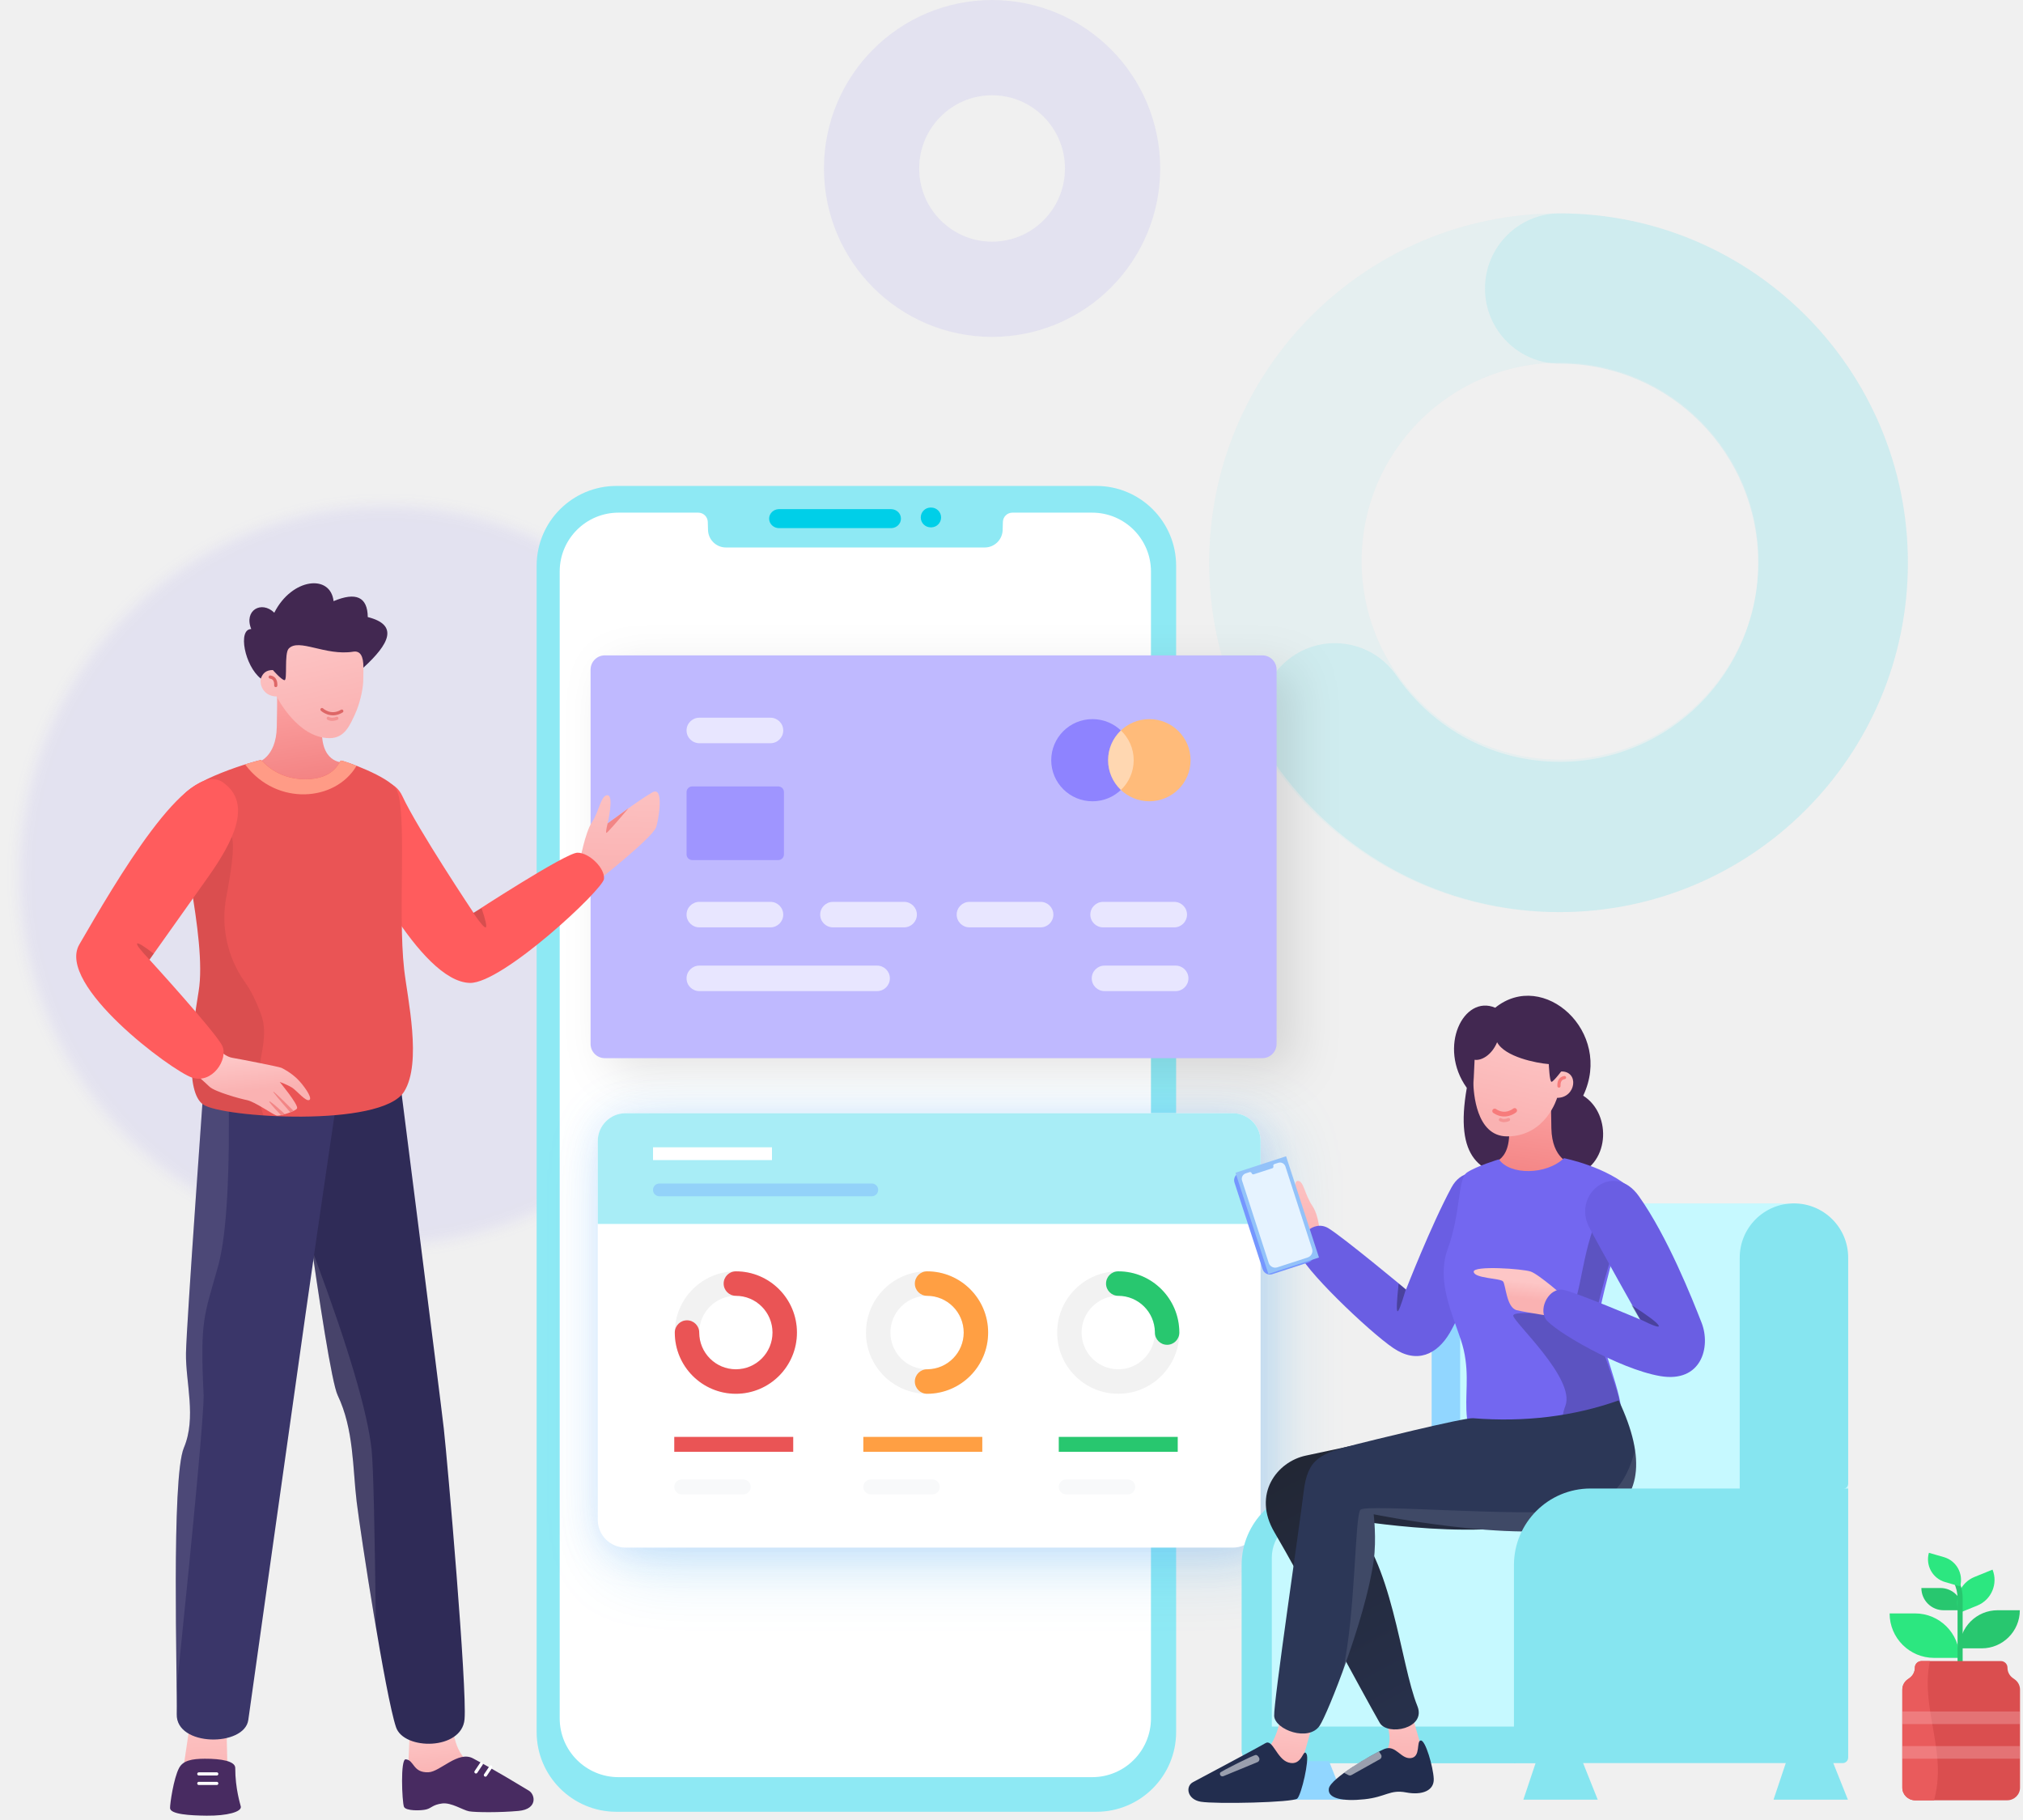
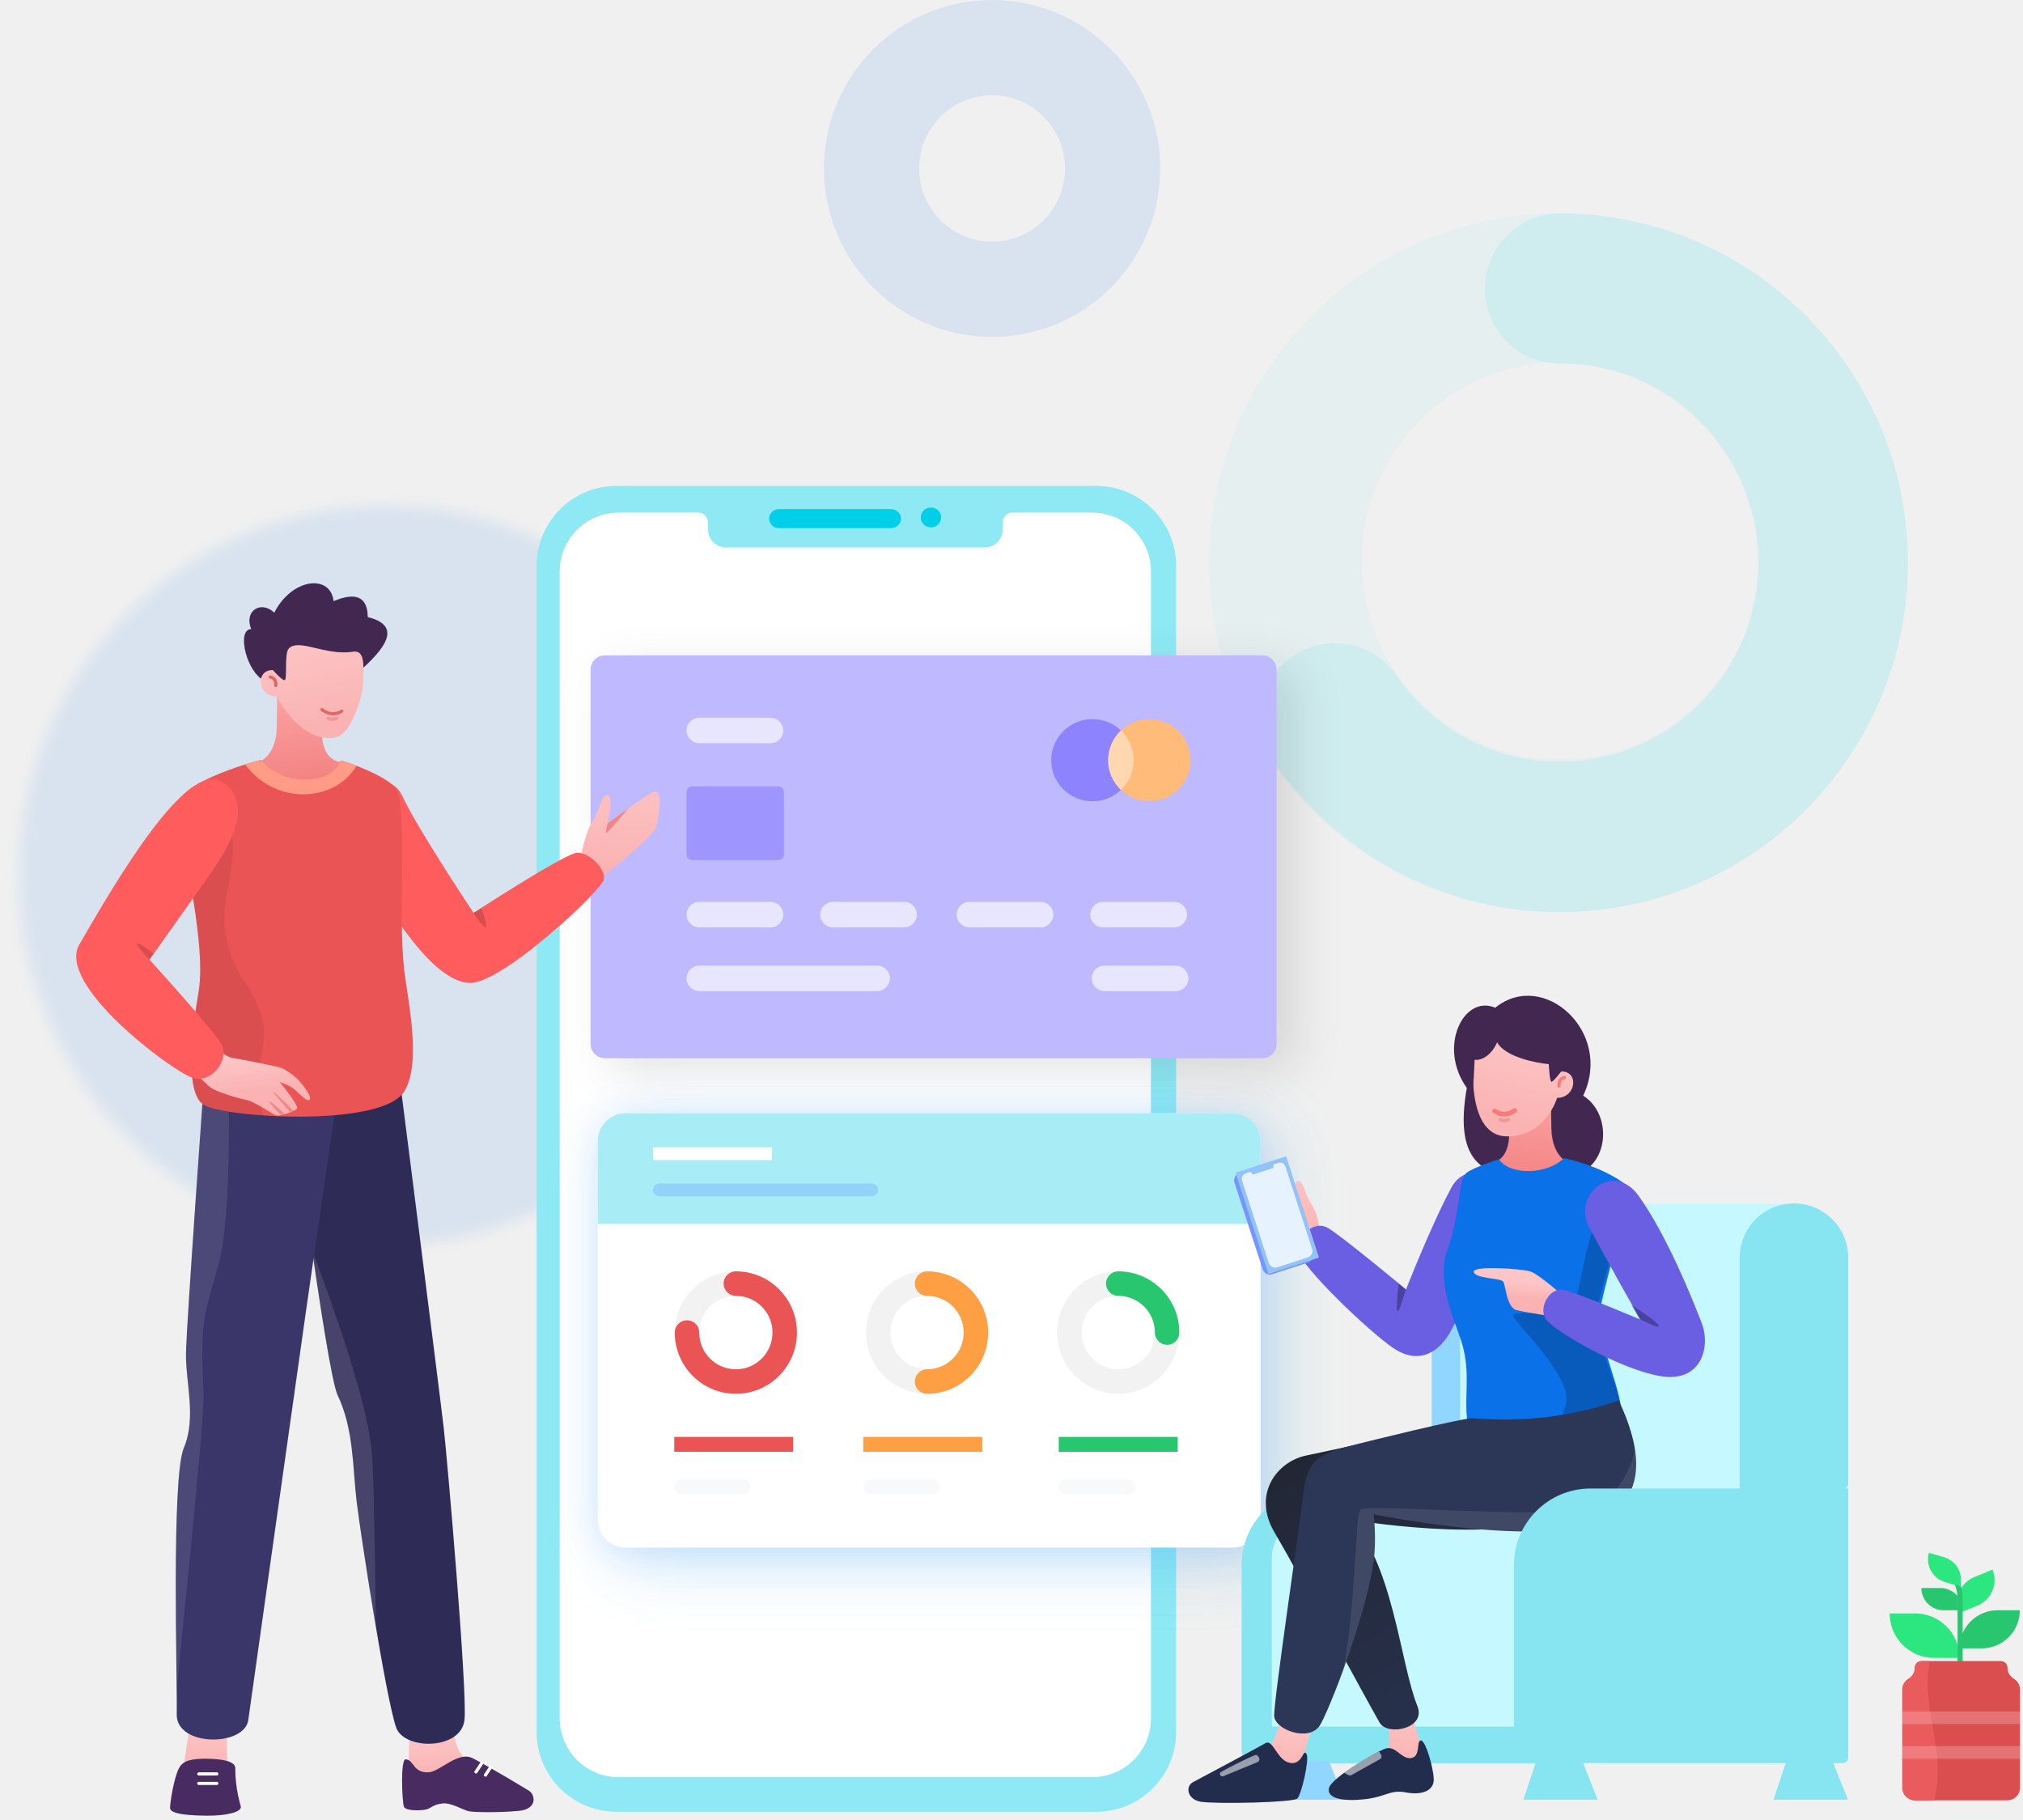
<svg xmlns="http://www.w3.org/2000/svg" xmlns:xlink="http://www.w3.org/1999/xlink" width="637px" height="573px" viewBox="0 0 637 573" version="1.1">
  <defs>
    <filter x="-2.6%" y="-2.6%" width="105.2%" height="105.2%" filterUnits="objectBoundingBox" id="filter-1">
      <feGaussianBlur stdDeviation="2" in="SourceGraphic" />
    </filter>
    <path d="M18.522,0 L43.63,0 C45.253,-7.42242666e-16 46.582,1.291 46.629,2.913 L46.703,5.483 C46.792,8.537 49.293,10.967 52.348,10.967 L133.831,10.967 C136.886,10.967 139.387,8.537 139.476,5.483 L139.55,2.913 C139.597,1.291 140.926,7.42242666e-16 142.549,0 L167.657,0 C177.886,-1.64974968e-14 186.179,8.293 186.179,18.522 L186.179,379.621 C186.179,389.85 177.886,398.143 167.657,398.143 L18.522,398.143 C8.293,398.143 4.01575893e-14,389.85 0,379.621 L0,18.522 C-1.25274242e-15,8.293 8.293,-1.67360005e-15 18.522,0 Z" id="path-2" />
    <path d="M8.757,0 L199.945,0 C204.781,-8.88398904e-16 208.702,3.921 208.702,8.757 L208.702,128.011 C208.702,132.847 204.781,136.768 199.945,136.768 L8.757,136.768 C3.921,136.768 4.14497961e-15,132.847 0,128.011 L0,8.757 C-5.92265936e-16,3.921 3.921,-2.66431478e-15 8.757,0 Z" id="path-4" />
    <filter x="-13.2%" y="-20.1%" width="131.1%" height="147.5%" filterUnits="objectBoundingBox" id="filter-6">
      <feOffset dx="5" dy="5" in="SourceAlpha" result="shadowOffsetOuter1" />
      <feGaussianBlur stdDeviation="10" in="shadowOffsetOuter1" result="shadowBlurOuter1" />
      <feColorMatrix values="0 0 0 0 0.076   0 0 0 0 0.583   0 0 0 0 0.879  0 0 0 0.229 0" type="matrix" in="shadowBlurOuter1" result="shadowMatrixOuter1" />
      <feOffset dx="0" dy="1" in="SourceAlpha" result="shadowOffsetOuter2" />
      <feGaussianBlur stdDeviation="5.5" in="shadowOffsetOuter2" result="shadowBlurOuter2" />
      <feColorMatrix values="0 0 0 0 0.504   0 0 0 0 0.7   0 0 0 0 1  0 0 0 0.234 0" type="matrix" in="shadowBlurOuter2" result="shadowMatrixOuter2" />
      <feMerge>
        <feMergeNode in="shadowMatrixOuter1" />
        <feMergeNode in="shadowMatrixOuter2" />
      </feMerge>
    </filter>
    <path d="M4.477,0 L211.527,0 C214,0 216.004,2.01 216.004,4.489 L216.004,122.332 C216.004,124.811 214,126.821 211.527,126.821 L4.477,126.821 C2.004,126.821 0,124.811 0,122.332 L0,4.489 C0,2.01 2.004,0 4.477,0 Z" id="path-7" />
    <filter x="-8.3%" y="-15.8%" width="122.2%" height="137.8%" filterUnits="objectBoundingBox" id="filter-8">
      <feOffset dx="6" dy="4" in="SourceAlpha" result="shadowOffsetOuter1" />
      <feGaussianBlur stdDeviation="7" in="shadowOffsetOuter1" result="shadowBlurOuter1" />
      <feColorMatrix values="0 0 0 0 0.019   0 0 0 0 0.019   0 0 0 0 0.019  0 0 0 0.11 0" type="matrix" in="shadowBlurOuter1" />
    </filter>
    <linearGradient x1="42.314%" y1="12.634%" x2="50%" y2="69.619%" id="linearGradient-9">
      <stop stop-color="#FDC6C6" offset="0%" />
      <stop stop-color="#FAB2B2" offset="100%" />
    </linearGradient>
    <linearGradient x1="46.204%" y1="-28.186%" x2="50%" y2="91.05%" id="linearGradient-10">
      <stop stop-color="#FDC6C6" offset="0%" />
      <stop stop-color="#FAB2B2" offset="100%" />
    </linearGradient>
    <linearGradient x1="44.814%" y1="-28.186%" x2="62.814%" y2="121.547%" id="linearGradient-11">
      <stop stop-color="#FFAFAF" offset="0%" />
      <stop stop-color="#F07777" offset="100%" />
    </linearGradient>
    <linearGradient x1="31.713%" y1="-6.917%" x2="55.144%" y2="91.235%" id="linearGradient-12">
      <stop stop-color="#FDC6C6" offset="0%" />
      <stop stop-color="#FAB2B2" offset="100%" />
    </linearGradient>
    <linearGradient x1="45.013%" y1="-28.186%" x2="50%" y2="91.05%" id="linearGradient-13">
      <stop stop-color="#FDC6C6" offset="0%" />
      <stop stop-color="#FAB2B2" offset="100%" />
    </linearGradient>
    <linearGradient x1="42.314%" y1="21.163%" x2="50%" y2="65.141%" id="linearGradient-14">
      <stop stop-color="#FDC6C6" offset="0%" />
      <stop stop-color="#FAB2B2" offset="100%" />
    </linearGradient>
    <linearGradient x1="45.136%" y1="-28.186%" x2="62.018%" y2="121.547%" id="linearGradient-15">
      <stop stop-color="#FFAFAF" offset="0%" />
      <stop stop-color="#F07777" offset="100%" />
    </linearGradient>
    <linearGradient x1="31.713%" y1="-6.206%" x2="55.144%" y2="90.72%" id="linearGradient-16">
      <stop stop-color="#FDC6C6" offset="0%" />
      <stop stop-color="#FAB2B2" offset="100%" />
    </linearGradient>
    <linearGradient x1="42.314%" y1="-3.86%" x2="50%" y2="78.278%" id="linearGradient-17">
      <stop stop-color="#FDC6C6" offset="0%" />
      <stop stop-color="#FAB2B2" offset="100%" />
    </linearGradient>
    <linearGradient x1="28.503%" y1="98.643%" x2="77.061%" y2="9.204%" id="linearGradient-18">
      <stop stop-color="#28324F" offset="0%" />
      <stop stop-color="#222735" offset="100%" />
    </linearGradient>
    <linearGradient x1="44.359%" y1="-28.186%" x2="50%" y2="91.05%" id="linearGradient-19">
      <stop stop-color="#FDC6C6" offset="0%" />
      <stop stop-color="#FAB2B2" offset="100%" />
    </linearGradient>
    <linearGradient x1="42.314%" y1="28.062%" x2="50%" y2="61.518%" id="linearGradient-20">
      <stop stop-color="#FDC6C6" offset="0%" />
      <stop stop-color="#FAB2B2" offset="100%" />
    </linearGradient>
    <linearGradient x1="42.314%" y1="8.536%" x2="50%" y2="71.77%" id="linearGradient-21">
      <stop stop-color="#FDC6C6" offset="0%" />
      <stop stop-color="#FAB2B2" offset="100%" />
    </linearGradient>
    <path d="M6.059,0 L31.005,0 C32.17,0 33.115,0.925 33.115,2.067 L33.115,2.126 C33.115,3.388 33.728,4.574 34.767,5.322 L35.413,5.788 C36.451,6.535 37.065,7.722 37.065,8.984 L37.065,39.872 C37.065,42.063 35.251,43.839 33.014,43.839 L4.051,43.839 C1.814,43.839 1.86636192e-13,42.063 1.86636192e-13,39.872 L1.86636192e-13,8.984 C1.86636192e-13,7.722 0.613,6.535 1.651,5.788 L2.298,5.322 C3.267,4.624 3.866,3.544 3.941,2.377 L3.95,2.067 C3.95,0.925 4.894,0 6.059,0 Z" id="path-22" />
  </defs>
  <g id="📝-Pages-New" stroke="none" stroke-width="1" fill="none" fill-rule="evenodd">
    <g id="Reset-Password" transform="translate(-139, -246)">
      <g id="Illustration" transform="translate(145, 261)">
        <g id="Shape">
-           <ellipse id="Oval" fill="#7367F0" opacity="0.1" filter="url(#filter-1)" cx="115.531" cy="260.607" rx="115.531" ry="116.393" />
+           <ellipse id="Oval" fill="#0a71e9" opacity="0.1" filter="url(#filter-1)" cx="115.531" cy="260.607" rx="115.531" ry="116.393" />
          <path d="M484.75,52.185 C423.999,52.185 374.75,101.434 374.75,162.185 C374.75,222.937 423.999,272.185 484.75,272.185 C545.501,272.185 594.75,222.937 594.75,162.185 C594.75,101.434 545.501,52.185 484.75,52.185 Z M485.25,99.185 C519.768,99.185 547.75,127.167 547.75,161.685 C547.75,196.203 519.768,224.185 485.25,224.185 C450.732,224.185 422.75,196.203 422.75,161.685 C422.75,127.167 450.732,99.185 485.25,99.185 Z" id="Oval" fill="#00CFE8" fill-rule="nonzero" opacity="0.05" />
-           <ellipse id="Oval" stroke="#7367F0" stroke-width="30" opacity="0.1" cx="306.383" cy="38.041" rx="37.944" ry="38.041" />
+           <ellipse id="Oval" stroke="#0a71e9" stroke-width="30" opacity="0.1" cx="306.383" cy="38.041" rx="37.944" ry="38.041" />
          <path d="M485.165,52.185 C545.687,52.185 594.75,101.434 594.75,162.185 C594.75,222.937 545.687,272.185 485.165,272.185 C448.704,272.185 415.237,254.153 394.923,224.605 C387.53,213.852 390.221,199.12 400.933,191.699 C411.538,184.353 426.029,186.927 433.491,197.412 L433.715,197.733 C445.321,214.614 464.362,224.873 485.165,224.873 C519.656,224.873 547.617,196.807 547.617,162.185 C547.617,127.91 520.213,100.059 486.198,99.505 L485.165,99.497 C472.15,99.497 461.598,88.906 461.598,75.841 C461.598,62.776 472.15,52.185 485.165,52.185 Z" id="Path" fill="#00CFE8" fill-rule="nonzero" opacity="0.1" />
        </g>
        <g id="Mobile-Banking-App" transform="translate(18, 138)">
          <g id="Phone3" transform="translate(144.9749, 0)">
            <path d="M25.137,0 L176.227,0 C190.109,-1.13278991e-14 201.364,11.254 201.364,25.137 L201.364,392.323 C201.364,406.206 190.109,417.46 176.227,417.46 L25.137,417.46 C11.254,417.46 -2.31133716e-14,406.206 -2.83662357e-14,392.323 L-2.83662357e-14,25.137 C-2.65136725e-14,11.254 11.254,6.10293932e-15 25.137,0 Z" id="Rectangle" fill="#8EE9F4" />
            <g id="Group-48" transform="translate(7.262298, 8.412419)">
              <mask id="mask-3" fill="white">
                <use xlink:href="#path-2" />
              </mask>
              <use id="Rectangle" fill="#FFFFFF" xlink:href="#path-2" />
              <ellipse id="Oval" fill-opacity="0.549" fill="#E97EFF" mask="url(#mask-3)" cx="70.585" cy="242.325" rx="15.969" ry="15.951" />
              <path d="M27.913,68.354 L159.667,68.354 C162.558,68.354 164.901,70.698 164.901,73.588 C164.901,76.479 162.558,78.822 159.667,78.822 L27.913,78.822 C25.023,78.822 22.679,76.479 22.679,73.588 C22.679,70.698 25.023,68.354 27.913,68.354 Z" id="Rectangle" fill-opacity="0.549" fill="#E97EFF" mask="url(#mask-3)" />
            </g>
            <path d="M111.597,7.308 C113.319,7.308 114.715,8.647 114.715,10.299 C114.715,11.914 113.38,13.231 111.711,13.288 L111.597,13.29 L76.329,13.29 C74.607,13.29 73.211,11.951 73.211,10.299 C73.211,8.684 74.546,7.368 76.215,7.31 L76.329,7.308 L111.597,7.308 Z" id="Path" fill="#00CFE8" fill-rule="nonzero" />
            <path d="M124.236,6.81 C125.958,6.81 127.355,8.205 127.355,9.925 C127.355,11.608 126.02,12.979 124.35,13.039 L124.236,13.041 L124.072,13.041 C122.35,13.041 120.953,11.646 120.953,9.925 C120.953,8.243 122.288,6.872 123.958,6.812 L124.072,6.81 L124.236,6.81 Z" id="Path" fill="#00CFE8" fill-rule="nonzero" />
          </g>
          <g id="BoardPieChart" transform="translate(164.2294, 197.5135)">
            <mask id="mask-5" fill="white">
              <use xlink:href="#path-4" />
            </mask>
            <g id="Rectangle">
              <use fill="black" fill-opacity="1" filter="url(#filter-6)" xlink:href="#path-4" />
              <use fill="#FFFFFF" fill-rule="evenodd" xlink:href="#path-4" />
            </g>
            <polygon id="Rectangle" fill="#A8EDF6" mask="url(#mask-5)" points="-4.682 -5.363 214.053 -5.363 214.053 34.862 -4.682 34.862" />
            <path d="M19.403,22.124 L86.286,22.124 C87.396,22.124 88.297,23.025 88.297,24.135 C88.297,25.246 87.396,26.147 86.286,26.147 L19.403,26.147 C18.292,26.147 17.392,25.246 17.392,24.135 C17.392,23.025 18.292,22.124 19.403,22.124 Z" id="Rectangle" fill="#6FA3FF" opacity="0.366" mask="url(#mask-5)" />
            <rect id="Rectangle" fill="#FFFFFF" mask="url(#mask-5)" x="17.392" y="10.727" width="37.459" height="4.023" />
            <rect id="Rectangle" fill="#EA5455" mask="url(#mask-5)" x="24.081" y="101.905" width="37.459" height="4.693" />
            <path d="M26.427,115.314 L45.815,115.314 C47.111,115.314 48.162,116.365 48.162,117.66 C48.162,118.956 47.111,120.007 45.815,120.007 L26.427,120.007 C25.132,120.007 24.081,118.956 24.081,117.66 C24.081,116.365 25.132,115.314 26.427,115.314 Z" id="Rectangle" fill="#F8F9FA" mask="url(#mask-5)" />
            <rect id="Rectangle" fill="#FF9F43" fill-rule="nonzero" mask="url(#mask-5)" x="83.615" y="101.905" width="37.459" height="4.693" />
            <path d="M85.961,115.314 L105.349,115.314 C106.645,115.314 107.695,116.365 107.695,117.66 C107.695,118.956 106.645,120.007 105.349,120.007 L85.961,120.007 C84.665,120.007 83.615,118.956 83.615,117.66 C83.615,116.365 84.665,115.314 85.961,115.314 Z" id="Rectangle" fill="#F8F9FA" mask="url(#mask-5)" />
            <rect id="Rectangle" fill="#28C76F" mask="url(#mask-5)" x="145.155" y="101.905" width="37.459" height="4.693" />
            <path d="M147.501,115.314 L166.889,115.314 C168.185,115.314 169.236,116.365 169.236,117.66 C169.236,118.956 168.185,120.007 166.889,120.007 L147.501,120.007 C146.205,120.007 145.155,118.956 145.155,117.66 C145.155,116.365 146.205,115.314 147.501,115.314 Z" id="Rectangle" fill="#F8F9FA" mask="url(#mask-5)" />
            <g id="Group-37" mask="url(#mask-5)">
              <g transform="translate(24.08098, 52.96396)" id="Group-5">
                <g transform="translate(0.167229, 0.167607)" />
              </g>
            </g>
            <g id="Group-3" mask="url(#mask-5)">
              <g transform="translate(144.6531, 49.77942)">
                <path d="M19.231,38.55 C29.853,38.55 38.463,29.92 38.463,19.275 C38.463,8.63 29.853,0 19.231,0 C8.61,0 0,8.63 0,19.275 C0,29.92 8.61,38.55 19.231,38.55 Z M19.231,30.84 C12.859,30.84 7.693,25.662 7.693,19.275 C7.693,12.888 12.859,7.71 19.231,7.71 C25.604,7.71 30.77,12.888 30.77,19.275 C30.77,25.662 25.604,30.84 19.231,30.84 Z" id="Oval" fill="#F2F2F2" />
                <path d="M38.463,19.275 C38.463,8.63 29.853,0 19.231,0 C17.107,0 15.385,1.726 15.385,3.855 C15.385,5.984 17.107,7.71 19.231,7.71 C25.532,7.71 30.653,12.771 30.768,19.058 L30.77,19.275 C30.77,21.404 32.492,23.13 34.616,23.13 C36.741,23.13 38.463,21.404 38.463,19.275 Z" id="Path" fill="#28C76F" />
              </g>
            </g>
            <g id="Group-4" mask="url(#mask-5)">
              <g transform="translate(84.45066, 49.77942)">
                <path d="M19.231,38.55 C29.853,38.55 38.463,29.92 38.463,19.275 C38.463,8.63 29.853,0 19.231,0 C8.61,0 0,8.63 0,19.275 C0,29.92 8.61,38.55 19.231,38.55 Z M19.231,30.84 C12.859,30.84 7.693,25.662 7.693,19.275 C7.693,12.888 12.859,7.71 19.231,7.71 C25.604,7.71 30.77,12.888 30.77,19.275 C30.77,25.662 25.604,30.84 19.231,30.84 Z" id="Oval" fill="#F2F2F2" fill-rule="evenodd" />
                <path d="M19.231,38.55 C29.853,38.55 38.463,29.92 38.463,19.275 C38.463,8.63 29.853,0 19.231,0 C17.107,0 15.385,1.726 15.385,3.855 C15.385,5.984 17.107,7.71 19.231,7.71 C25.604,7.71 30.77,12.888 30.77,19.275 C30.77,25.589 25.721,30.722 19.448,30.838 L19.231,30.84 C17.107,30.84 15.385,32.566 15.385,34.695 C15.385,36.824 17.107,38.55 19.231,38.55 Z" id="Path" fill="#FF9F43" fill-rule="nonzero" />
              </g>
            </g>
            <g id="Group-6" mask="url(#mask-5)">
              <g transform="translate(24.24821, 49.77942)">
                <path d="M19.231,38.55 C29.853,38.55 38.463,29.92 38.463,19.275 C38.463,8.63 29.853,0 19.231,0 C8.61,0 0,8.63 0,19.275 C0,29.92 8.61,38.55 19.231,38.55 Z M19.231,30.84 C12.859,30.84 7.693,25.662 7.693,19.275 C7.693,12.888 12.859,7.71 19.231,7.71 C25.604,7.71 30.77,12.888 30.77,19.275 C30.77,25.662 25.604,30.84 19.231,30.84 Z" id="Oval" fill="#F2F2F2" />
                <path d="M0,19.275 C0,29.92 8.61,38.55 19.231,38.55 C29.853,38.55 38.463,29.92 38.463,19.275 C38.463,8.63 29.853,0 19.231,0 C17.107,0 15.385,1.726 15.385,3.855 C15.385,5.984 17.107,7.71 19.231,7.71 C25.604,7.71 30.77,12.888 30.77,19.275 C30.77,25.662 25.604,30.84 19.231,30.84 C12.859,30.84 7.693,25.662 7.693,19.275 C7.693,17.146 5.971,15.42 3.846,15.42 C1.722,15.42 0,17.146 0,19.275 Z" id="Path" fill="#EA5455" />
              </g>
            </g>
          </g>
          <g id="VisaCard2" transform="translate(161.9642, 53.35135)">
            <g id="Rectangle">
              <use fill="black" fill-opacity="1" filter="url(#filter-8)" xlink:href="#path-7" />
              <use fill="#BFB9FF" fill-rule="evenodd" xlink:href="#path-7" />
            </g>
            <g id="Group-46" transform="translate(30.2182, 18.95627)">
              <g id="Group-45" transform="translate(0, 1.115074)">
                <g id="Group-43" transform="translate(114.8291, 0)">
                  <ellipse id="Oval" fill="#8E83FF" cx="12.983" cy="12.935" rx="12.983" ry="12.935" />
                  <ellipse id="Oval-Copy-10" fill="#FFBB7A" cx="30.89" cy="12.935" rx="12.983" ry="12.935" />
                  <path d="M21.819,3.681 L21.938,3.57 C24.419,5.926 25.965,9.25 25.965,12.935 C25.965,16.619 24.419,19.944 21.938,22.3 C19.454,19.945 17.907,16.62 17.907,12.935 C17.907,9.308 19.405,6.03 21.819,3.681 L21.938,3.57 L21.819,3.681 Z" id="Path" fill-opacity="0.416" fill="#FFFFFF" />
                </g>
                <path d="M1.791,21.186 L28.875,21.186 C29.864,21.186 30.666,21.985 30.666,22.971 L30.666,42.596 C30.666,43.581 29.864,44.38 28.875,44.38 L1.791,44.38 C0.802,44.38 4.97021279e-14,43.581 4.97021279e-14,42.596 L4.97021279e-14,22.971 C4.97021279e-14,21.985 0.802,21.186 1.791,21.186 Z" id="Rectangle" fill="#9F95FF" />
              </g>
              <g id="Group-44" transform="translate(0, 0.669045)" fill="#FFFFFF" fill-opacity="0.647">
                <path d="M4.029,57.984 L26.413,57.984 C28.638,57.984 30.442,59.781 30.442,61.998 C30.442,64.215 28.638,66.012 26.413,66.012 L4.029,66.012 C1.804,66.012 -1.03380426e-13,64.215 -1.03380426e-13,61.998 C-1.03380426e-13,59.781 1.804,57.984 4.029,57.984 Z" id="Rectangle" />
                <path d="M4.029,78.055 L59.989,78.055 C62.214,78.055 64.018,79.852 64.018,82.069 C64.018,84.286 62.214,86.084 59.989,86.084 L4.029,86.084 C1.804,86.084 -9.94042559e-14,84.286 -9.94042559e-14,82.069 C-9.94042559e-14,79.852 1.804,78.055 4.029,78.055 Z" id="Rectangle" />
                <path d="M131.617,78.055 L154.001,78.055 C156.226,78.055 158.03,79.852 158.03,82.069 C158.03,84.286 156.226,86.084 154.001,86.084 L131.617,86.084 C129.392,86.084 127.588,84.286 127.588,82.069 C127.588,79.852 129.392,78.055 131.617,78.055 Z" id="Rectangle" />
                <path d="M4.029,0 L26.413,0 C28.638,0 30.442,1.797 30.442,4.014 C30.442,6.231 28.638,8.029 26.413,8.029 L4.029,8.029 C1.804,8.029 0,6.231 0,4.014 C0,1.797 1.804,0 4.029,0 Z" id="Rectangle" />
                <path d="M46.111,57.984 L68.495,57.984 C70.72,57.984 72.524,59.781 72.524,61.998 C72.524,64.215 70.72,66.012 68.495,66.012 L46.111,66.012 C43.886,66.012 42.082,64.215 42.082,61.998 C42.082,59.781 43.886,57.984 46.111,57.984 Z" id="Rectangle-Copy-38" />
                <path d="M89.088,57.984 L111.472,57.984 C113.697,57.984 115.501,59.781 115.501,61.998 C115.501,64.215 113.697,66.012 111.472,66.012 L89.088,66.012 C86.863,66.012 85.059,64.215 85.059,61.998 C85.059,59.781 86.863,57.984 89.088,57.984 Z" id="Rectangle-Copy-39" />
                <path d="M131.169,57.984 L153.553,57.984 C155.778,57.984 157.582,59.781 157.582,61.998 C157.582,64.215 155.778,66.012 153.553,66.012 L131.169,66.012 C128.944,66.012 127.14,64.215 127.14,61.998 C127.14,59.781 128.944,57.984 131.169,57.984 Z" id="Rectangle-Copy-40" />
              </g>
            </g>
          </g>
          <g id="Men1.1" transform="translate(0, 30.64865)">
            <g id="LLeg" transform="translate(66.42274, 149.2404)">
              <path d="M52.059,209.111 C52.059,209.111 51.905,218.968 57.959,222.469 C64.011,225.97 73.389,232.476 73.389,232.476 L37.714,233.685 L38.731,209.022 L52.059,209.111 Z" id="Path" fill="url(#linearGradient-9)" />
              <path d="M37.338,221.046 C40.097,221.331 39.494,225.321 44.5,225.127 C48.147,224.985 53.835,218.259 58.514,220.75 C65.656,224.553 74.03,229.681 76.084,230.902 C78.137,232.123 78.948,236.729 72.881,237.294 C67.078,237.835 59.246,237.775 57.284,237.417 C55.322,237.06 51.682,234.557 48.754,234.957 C45.826,235.358 45.493,236.367 43.857,236.814 C42.22,237.261 37.281,237.358 36.769,235.979 C36.181,234.397 35.592,220.867 37.338,221.046 Z" id="Path" fill="#482B61" />
              <path d="M34.573,-1.98621069e-14 C34.573,-1.98621069e-14 48.182,106.815 49.32,116.917 C50.457,127.019 56.705,198.882 55.85,208.467 C54.979,218.229 36.717,218.282 34.267,210.917 C30.914,200.835 23.162,150.452 21.88,139.93 C20.598,129.409 21.048,117.194 15.896,106.42 C12.207,98.707 -3.4583696e-14,2.739 -3.4583696e-14,2.739 L34.573,-1.98621069e-14 Z" id="Path" fill="#2F2B57" />
              <path d="M26.574,123.435 L26.623,123.915 C27.142,129.495 27.578,147.976 27.929,179.36 L27.146,174.673 C24.689,159.809 22.508,145.085 21.88,139.93 C20.625,129.628 21.03,117.702 16.211,107.095 L15.896,106.42 C14.272,103.026 10.999,82.537 7.842,60.658 L8.834,63.312 C19.372,91.653 25.286,111.695 26.574,123.435 Z" id="Path" fill-opacity="0.192" fill="#FFFFFF" opacity="0.591" />
              <line x1="61.152" y1="222.465" x2="59.445" y2="225.018" id="Path-10" stroke="#FFFFFF" stroke-linecap="round" />
              <line x1="64.132" y1="223.463" x2="62.425" y2="226.017" id="Path-10" stroke="#FFFFFF" stroke-linecap="round" />
            </g>
            <g id="RLeg" transform="translate(29.16793, 151.8545)">
              <polygon id="Path" fill="url(#linearGradient-10)" points="6.418 208.758 3.226 230.314 18.657 230.236 18.152 208.357" />
              <path d="M0.382,233.802 C0.331,232.544 1.502,224.387 3.226,221.157 C4.476,218.814 7.249,218.265 11.306,218.249 C16.539,218.229 20.913,219.02 20.907,221.157 C20.888,227.696 22.546,232.725 22.658,233.299 C22.985,234.985 18.305,236.243 11.912,236.179 C6.679,236.127 0.463,235.763 0.382,233.802 Z" id="Path" fill="#482B61" />
              <path d="M54.336,0.893 C54.336,0.893 47.26,48.566 42.978,78.73 C38.769,108.37 26.305,196.782 25.018,206.037 C23.835,214.533 2.254,214.533 2.481,204.243 C2.708,193.953 0.71,129.832 4.728,120.338 C8.747,110.844 5.248,99.795 5.394,90.573 C5.541,81.35 11.32,1.509 11.32,1.509 L54.336,0.893 Z" id="Path" fill="#3A3669" />
              <path d="M15.629,62.713 L15.291,63.94 C11.194,78.66 9.78,79.986 10.941,103.464 L10.953,103.941 C10.994,109.848 8.185,140.414 2.526,195.639 L2.5,192.206 C2.302,169.677 1.472,128.942 4.626,120.593 L4.728,120.338 C8.747,110.844 5.248,99.795 5.394,90.573 C5.541,81.35 11.32,1.509 11.32,1.509 L18.702,1.403 L18.778,5.06 C19.309,33.622 18.259,52.84 15.629,62.713 L15.629,62.713 Z" id="Path" fill-opacity="0.192" fill="#FFFFFF" opacity="0.462" />
              <line x1="9.436" y1="223.03" x2="15.085" y2="223.03" id="Path-9" stroke="#FFFFFF" stroke-linecap="round" />
              <line x1="9.436" y1="226.025" x2="15.085" y2="226.025" id="Path-9" stroke="#FFFFFF" stroke-linecap="round" />
            </g>
            <g id="Head" transform="translate(52.24105, 0)">
              <path d="M4.794,56.429 C4.794,56.429 10.705,55.035 10.91,45.3 C11.115,35.565 10.971,32.243 10.971,32.243 L24.985,32.006 C24.985,32.006 25.127,42.855 25.129,46.78 C25.134,57.319 32.441,56.429 32.441,56.429 C32.441,56.429 30.922,64.975 19.124,65.642 C9.913,66.163 4.794,56.429 4.794,56.429 Z" id="Path" fill="url(#linearGradient-11)" />
              <g id="Head1" transform="translate(0.582624, 0)">
                <path d="M9.102,27.322 C3.294,27.096 4.241,35.642 10.275,35.63 C10.275,35.63 16.759,48.735 26.94,48.769 C31.844,48.785 33.445,44.395 34.915,41.313 C36.385,38.231 37.464,33.621 37.554,30.798 C37.65,27.789 37.662,17.901 37.662,17.901 L8.876,17.888 L9.102,27.322 Z" id="Path" fill="url(#linearGradient-12)" />
                <path d="M26.53,42.666 C27.446,43.052 28.464,42.826 29.223,42.382" id="Path" stroke="#F49494" stroke-linecap="round" transform="translate(27.87652, 42.62291) rotate(6) translate(-27.87652, -42.62291) " />
                <path d="M9.682,32.344 C10.049,31.021 9.888,29.867 8.582,29.341" id="Path-8" stroke="#DE6767" stroke-linecap="round" transform="translate(9.217431, 30.84216) rotate(-13) translate(-9.217431, -30.84216) " />
                <path d="M9.102,27.322 C9.102,27.322 11.773,30.42 12.76,30.506 C13.749,30.591 12.623,22.12 14.078,20.577 C17.274,17.186 25.626,22.948 34.408,21.541 C36.578,21.193 37.643,22.873 37.604,26.579 C45.814,19.055 48.791,13.119 38.98,10.64 C38.901,4.271 35.256,2.673 28.208,5.627 C27.266,-2.976 15.088,-1.677 9.544,9.267 C5.532,5.344 -0.108,8.511 2.286,14.415 C-2.035,14.415 0.217,26.024 5.308,30.011 C5.916,28.269 7.026,27.322 9.102,27.322 Z" id="Path" fill="#422851" />
                <path d="M24.764,38.962 C24.764,38.962 26.759,42.204 30.664,41.045" id="Path" stroke="#DE6767" stroke-linecap="round" transform="translate(27.71392, 40.12866) rotate(-15) translate(-27.71392, -40.12866) " />
              </g>
            </g>
            <g id="LArm" transform="translate(85.16583, 62.32707)">
              <g id="Group-3" transform="translate(85.96644, 17.48897) rotate(4) translate(-85.96644, -17.48897) translate(73.96644, 2.488965)">
                <path d="M-7.94013428e-14,23.728 C-7.94013428e-14,23.728 1.014,14.395 2.982,11.012 C4.949,7.628 5.209,2.157 7.293,2.211 C9.377,2.267 7.91,11.075 7.91,11.075 C7.91,11.075 17.056,3.159 21.261,0.357 C25.097,-2.198 23.728,9.73 23.209,11.275 C21.972,14.952 5.706,29.64 5.706,29.64 C5.706,29.64 0.433,24.522 -7.94013428e-14,23.728 Z" id="Path" fill="url(#linearGradient-13)" />
                <path d="M7.91,11.075 C7.573,13.084 7.523,14.081 7.76,14.064 C7.997,14.047 10.12,11.31 14.127,5.851 L7.91,11.075 Z" id="Path" fill="#F28585" />
              </g>
              <path d="M17.528,4.679 C22.259,14.939 39.955,41.45 39.955,41.45 C39.955,41.45 68.953,22.544 72.643,22.506 C76.333,22.467 81.343,27.363 81.028,30.741 C80.713,34.12 48.963,63.757 38.78,63.507 C22.947,63.119 3.092,21.946 1.053,16.443 C-4.407,1.703 12.913,-5.329 17.528,4.679 Z" id="Path" fill="#FF5C5D" />
              <path d="M39.85,41.431 C42.082,44.701 43.398,46.229 43.798,46.014 C44.198,45.8 43.759,43.801 42.482,40.018 L39.85,41.431 Z" id="Path-5" fill-opacity="0.16" fill="#000000" />
            </g>
            <g id="Body" transform="translate(32.50797, 55.66771)">
              <path d="M0.149,12.98 C-1.337,20.104 8.838,56.008 6.039,72.805 C3.825,86.09 1.711,104.381 7.449,108.443 C13.291,112.577 63.579,115.86 70.747,104.381 C76.434,95.275 71.778,75.079 70.747,65.867 C68.69,47.488 71.796,15.726 68.307,9.23 C66.142,5.2 51.384,0.003 50.83,0.164 C50.276,0.325 48.972,6.035 39.641,6.035 C30.309,6.035 26.189,0.164 25.687,0.003 C25.186,-0.158 1.494,6.535 0.149,12.98 Z" id="Path" fill="#EA5455" />
              <path d="M25.664,3.40471175e-05 L25.687,0.003 C26.189,0.164 30.309,6.035 39.641,6.035 C48.972,6.035 50.276,0.325 50.83,0.164 C51.03,0.106 53.08,0.746 55.721,1.777 L55.709,1.898 C49.039,13.098 30.696,14.479 20.892,1.665 L20.669,1.368 L21.764,1.029 C23.766,0.42 25.199,0.054 25.589,0.006 L25.664,3.40471175e-05 Z" id="Path" fill="#FF9B86" />
              <path d="M0.181,17.928 L1.003,18.042 C9.725,19.29 14.841,21.264 16.349,23.964 C17.339,25.736 16.879,31.728 14.968,41.941 L14.766,43.012 C12.994,52.27 15.02,61.846 20.369,69.572 L20.67,69.999 C22.479,72.53 24.147,75.863 25.673,79.997 C29.214,89.587 21.682,97.667 26.452,111.933 L25.478,111.862 C16.612,111.183 9.441,109.852 7.449,108.443 C1.711,104.381 3.825,86.09 6.039,72.805 C8.42,58.513 1.409,30.387 0.181,17.928 Z" id="Path" fill-opacity="0.067" fill="#000000" />
            </g>
            <g id="Rarm" transform="translate(0, 61.67254)">
              <g id="Group-2" transform="translate(36.33261, 83.2852)">
                <path d="M6.548,0 C6.548,0 9.896,3.949 12.753,4.441 C15.61,4.932 27.568,7.271 28.298,7.617 C28.988,7.945 31.347,9.187 33.364,11.179 C35.112,12.906 38.136,16.999 37.122,17.704 C36.038,18.457 33.112,14.765 31.644,13.853 C30.105,12.895 27.739,12.047 27.739,12.047 C27.739,12.047 33.591,19.107 33.219,20.34 C32.947,21.24 27.971,22.777 26.907,22.662 C25.843,22.547 19.98,18.254 17.345,17.754 C15.517,17.408 7.333,15.191 5.607,13.527 C3.882,11.862 -3.9524224e-14,8.483 -3.9524224e-14,8.483 L6.548,0 Z" id="Path" fill="url(#linearGradient-14)" />
                <path d="M32.091,21.158 C28.008,17.045 25.882,15.023 25.712,15.093 C25.541,15.163 27.32,17.328 31.048,21.588 L32.091,21.158 Z" id="Path" fill="#F28585" />
                <path d="M29.362,22.172 C26.303,19.37 24.674,18.036 24.474,18.171 C24.274,18.306 25.499,19.754 28.149,22.514 L29.362,22.172 Z" id="Path" fill="#F28585" />
              </g>
              <path d="M46.209,1.023 C55.664,7.677 49.347,19.771 41.503,30.865 C34.175,41.227 23.068,56.837 23.068,56.837 C23.068,56.837 43.953,79.713 45.97,83.945 C47.987,88.178 42.836,96.127 36.431,93.956 C30.026,91.785 -6.422,64.786 0.99,52.027 C12.311,32.538 35.04,-6.836 46.209,1.023 Z" id="Path" fill="#FF5C5D" />
              <path d="M23.068,56.837 C20.211,53.814 18.916,52.128 19.183,51.778 C19.45,51.428 21.193,52.489 24.413,54.959 L23.068,56.837 Z" id="Path-6" fill-opacity="0.16" fill="#000000" />
            </g>
          </g>
          <g id="Group-7" transform="translate(348.8459, 160.0541)">
            <path d="M42.222,155.619 L123.353,155.619 L123.353,155.619 L123.353,238.078 C123.353,240.287 121.562,242.078 119.353,242.078 L22.111,242.078 C19.901,242.078 18.111,240.287 18.111,238.078 L18.111,179.73 C18.111,166.414 28.906,155.619 42.222,155.619 Z" id="Rectangle" fill="#86E5F0" />
            <polygon id="Rectangle" fill="#86E5F0" points="27.619 225.012 104.398 225.012 104.398 242.078 27.619 242.078" />
            <polygon id="Path" fill="#86E5F0" points="125.399 241.46 130.243 253.59 106.829 253.59 110.886 241.46" />
            <polygon id="Path" fill="#91D6FF" points="45.628 241.46 50.472 253.59 27.058 253.59 31.116 241.46" />
            <polygon id="Path" fill="#86E5F0" points="204.173 241.46 209.016 253.59 185.603 253.59 189.66 241.46" />
            <path d="M101.538,66.333 L123.95,65.847 L123.95,65.847 L123.95,163.774 L77.95,163.774 L77.95,90.438 C77.95,77.326 88.429,66.617 101.538,66.333 Z" id="Rectangle" fill="#91D6FF" />
            <path d="M111.035,65.847 L187.266,65.847 C199.328,65.847 209.106,75.625 209.106,87.687 L209.106,164.022 C209.106,164.987 208.324,165.77 207.359,165.77 L86.924,165.77 L86.924,165.77 L86.924,89.958 C86.924,76.642 97.719,65.847 111.035,65.847 Z" id="Rectangle" fill="#C6F9FF" />
            <path d="M192.033,65.847 C201.462,65.847 209.106,73.491 209.106,82.92 L209.106,154.046 C209.106,155.011 208.324,155.793 207.359,155.793 L174.959,155.793 L174.959,155.793 L174.959,82.92 C174.959,73.491 182.603,65.847 192.033,65.847 Z" id="Rectangle" fill="#86E5F0" />
            <path d="M40.219,164.82 L118.499,164.82 L118.499,164.82 L118.499,230.574 L27.619,230.574 L27.619,177.42 C27.619,170.461 33.26,164.82 40.219,164.82 Z" id="Rectangle" fill="#C6F9FF" />
            <g id="Wom1.4" transform="translate(82.66293, 127.5) scale(-1, 1) translate(-82.66293, -127.5) translate(0.662928, 0)">
              <g id="Head" transform="translate(32.71943, 0.465078)">
                <path d="M10.006,56.875 C-2.193,54.033 -2.996,37.281 6.278,31.47 C-3.286,11.41 18.831,-8.507 33.981,3.776 C43.913,-0.478 52.167,16.121 42.925,29.013 C46.8,51.148 38.914,56.869 24.697,57.112 L10.006,56.875 Z" id="Path" fill="#422851" />
                <path d="M10.157,52.874 C10.157,52.874 16.091,51.48 16.297,41.752 C16.503,32.024 16.358,28.704 16.358,28.704 L29.429,28.468 C29.429,28.468 29.571,39.309 29.573,43.231 C29.579,53.764 36.914,52.874 36.914,52.874 C36.914,52.874 35.389,61.415 23.546,62.081 C14.299,62.602 10.157,52.874 10.157,52.874 Z" id="Path" fill="url(#linearGradient-15)" />
                <path d="M13.312,23.846 C7.481,23.62 8.432,32.16 14.489,32.149 C14.489,32.149 18.007,44.281 30.221,44.281 C40.14,44.281 40.786,30.141 40.876,27.32 C40.972,24.312 40.985,14.431 40.985,14.431 L13.085,14.418 L13.312,23.846 Z" id="Path" fill="url(#linearGradient-16)" />
                <path d="M28.082,35.158 C28.082,35.158 30.088,38.401 34.005,37.248" id="Path" stroke="#F77B7B" stroke-width="1.5" stroke-linecap="round" transform="translate(31.04382, 36.32699) rotate(-18) translate(-31.04382, -36.32699) " />
                <path d="M29.782,39.029 C30.701,39.415 31.573,39.415 32.336,38.972" id="Path" stroke="#F49494" stroke-linecap="round" transform="translate(31.05888, 39.14183) rotate(2) translate(-31.05888, -39.14183) " />
                <path d="M13.58,28.582 C13.947,27.261 13.785,26.107 12.473,25.58" id="Path-8" stroke="#F77B7B" stroke-linecap="round" transform="translate(13.11181, 27.08122) rotate(-13) translate(-13.11181, -27.08122) " />
                <path d="M12.389,22.791 C12.389,22.791 15.585,27.081 16.232,27.104 C16.88,27.127 17.106,21.524 17.106,21.524 C21.027,21.224 30.948,19.247 33.381,14.642 C35.081,18.705 38.333,20.51 40.469,20.164 L40.874,28.796 L41.871,11.441 L11.607,11.441 L12.389,22.791 Z" id="Path" fill="#422851" />
              </g>
              <g id="LLeg" transform="translate(36.89403, 131.6934)">
                <path d="M65.702,93.198 C65.702,93.198 60.471,103.769 64.759,107.1 C69.054,110.431 80.398,116.675 80.398,116.675 L50.344,114.785 L57.025,91.731 L65.702,93.198 Z" id="Path" fill="url(#linearGradient-17)" />
                <path d="M53.251,103.258 C54.734,103.431 53.151,108.427 56.362,108.807 C59.567,109.187 61.124,104.453 64.761,105.954 C68.398,107.454 81.662,115.213 82.184,118.384 C82.713,121.555 77.771,122.489 70.994,121.772 C64.217,121.056 62.967,118.644 57.88,119.616 C52.799,120.587 48.992,119.039 49.16,115.324 C49.327,111.609 51.768,103.085 53.251,103.258 Z" id="Path" fill="#222D4E" />
                <path d="M66.42,106.723 L65.76,107.714 C65.453,108.174 65.578,108.794 66.037,109.101 C66.059,109.115 66.081,109.129 66.104,109.142 L75.07,114.148 C75.361,114.31 75.713,114.317 76.01,114.166 L77.402,113.46 L77.402,113.46 C75.216,111.876 73.429,110.685 71.453,109.517 C69.937,108.62 68.258,107.695 66.42,106.723 Z" id="Path-14" fill-opacity="0.541" fill="#FFFFFF" />
                <path d="M20.43,0.032 C29.528,0.438 80.168,11.644 89.368,13.548 C98.569,15.452 106.347,25.754 99.331,37.684 C91.452,51.075 71.12,89.106 66.184,97.679 C63.741,101.923 51.415,99.543 54.31,92.421 C59.708,79.144 62.214,45.792 75.975,33.631 C75.975,33.631 29.698,41.689 9.708,32.458 C-4.82,25.748 -1.533,-0.951 20.43,0.032 Z" id="Path" fill="url(#linearGradient-18)" />
              </g>
              <g id="LArm" transform="translate(64.33522, 56.18919)">
                <path d="M57.456,21.704 C57.456,21.704 57.353,14.297 59.942,10.426 C62.532,6.555 62.635,2.443 64.595,2.577 C66.555,2.712 64.614,12.269 64.614,12.269 C64.614,12.269 67.101,11.319 68.887,10.116 C70.674,8.914 76.09,2.987 77.356,4.037 C79.503,5.827 76.046,15.922 74.163,17.94 C72.274,19.959 61.954,26.598 61.954,26.598 L57.456,21.704 Z" id="Path" fill="url(#linearGradient-19)" />
                <path d="M1.542,17.265 C5.775,27.087 13.524,45.13 16.719,50.514 C20.723,57.255 27.036,60.225 34.428,55.223 C42.196,49.968 63.583,29.468 64.21,24.825 C64.832,20.181 59.597,14.61 54.86,17.494 C50.124,20.379 30.442,36.767 30.442,36.767 C30.442,36.767 22.499,16.394 16.109,4.593 C10.576,-5.617 -4.9,2.333 1.542,17.265 Z" id="Path" fill="#6A5EE3" />
                <path d="M30.524,36.777 C31.947,41.604 32.824,43.877 33.156,43.598 C33.489,43.318 33.362,40.414 32.775,34.885 L30.524,36.777 Z" id="Path" fill-opacity="0.303" fill="#000000" />
              </g>
              <g id="PhoneMini4" transform="translate(135.9883, 69.68886) scale(-1, 1) rotate(-18) translate(-135.9883, -69.68886) translate(126.4883, 52.18886)">
                <g id="Group-3" transform="translate(-0, -0)">
                  <path d="M2.933,1.239 L14.885,1.239 C16.21,1.239 17.285,2.313 17.285,3.639 L17.285,32.361 C17.285,33.686 16.21,34.761 14.885,34.761 L2.933,34.761 C1.608,34.761 0.533,33.686 0.533,32.361 L0.533,3.639 C0.533,2.313 1.608,1.239 2.933,1.239 Z" id="Rectangle" fill="#7596FF" fill-rule="nonzero" />
                  <rect id="Rectangle" fill="#93C2F9" x="1.795" y="0.798" width="16.752" height="33.522" />
                  <path d="M4.789,1.995 L6.06,1.995 C6.318,1.995 6.534,2.182 6.578,2.428 L6.587,2.523 C6.587,2.814 6.823,3.05 7.114,3.05 L13.24,3.05 C13.499,3.05 13.714,2.864 13.759,2.618 L13.768,2.523 C13.768,2.232 14.004,1.995 14.295,1.995 L15.559,1.995 C16.498,1.995 17.268,2.719 17.343,3.639 L17.349,3.788 L17.349,3.788 L17.324,31.048 C17.322,32.237 16.358,33.201 15.169,33.203 L5.118,33.203 C3.98,33.204 3.048,32.322 2.969,31.203 L2.964,31.05 C2.964,31.049 2.964,31.048 2.966,31.048 L2.99,3.794 C2.991,2.8 3.796,1.995 4.789,1.995 Z" id="Rectangle" fill="#E6F3FF" fill-rule="nonzero" />
                </g>
              </g>
              <g id="Body" transform="translate(23.5795, 51.61278)">
-                 <path d="M0,10.007 C0,10.007 10.199,44.178 10.501,50.646 C10.804,57.115 2.159,76.127 3.631,80.932 C7.025,92.037 50.348,96.818 52.003,81.88 C52.775,74.913 51.169,68.661 53.02,60.452 C54.864,52.243 62.278,40.044 58.073,28.575 C53.868,17.106 54.995,6.496 51.987,4.49 C48.979,2.485 41.948,0.355 41.948,0.355 C38.529,5.389 26.986,5.316 21.479,-5.67113923e-14 C21.479,-5.67113923e-14 7.796,2.656 0,10.007 Z" id="Path" fill="#7367F0" />
+                 <path d="M0,10.007 C0,10.007 10.199,44.178 10.501,50.646 C10.804,57.115 2.159,76.127 3.631,80.932 C7.025,92.037 50.348,96.818 52.003,81.88 C52.775,74.913 51.169,68.661 53.02,60.452 C54.864,52.243 62.278,40.044 58.073,28.575 C53.868,17.106 54.995,6.496 51.987,4.49 C48.979,2.485 41.948,0.355 41.948,0.355 C38.529,5.389 26.986,5.316 21.479,-5.67113923e-14 C21.479,-5.67113923e-14 7.796,2.656 0,10.007 Z" id="Path" fill="#0a71e9" />
                <path d="M9.14,15.541 C15.939,26.336 15.918,45.132 19.57,47.594 C23.221,50.055 37.432,47.64 37.432,49.589 C37.432,51.538 17.793,69.404 21.017,77.944 C22.705,82.416 22.247,86.417 19.643,89.946 L18.793,89.761 C11.055,88.011 4.834,84.869 3.631,80.932 C2.159,76.127 11.801,57.115 11.499,50.646 C11.242,45.155 3.135,19.703 0.691,12.135 C2.681,8.622 5.497,9.757 9.14,15.541 Z" id="Path" fill-opacity="0.199" fill="#000000" />
              </g>
              <g id="RArm" transform="translate(0, 58.7632)">
                <path d="M44.313,37.031 C44.313,37.031 52.904,29.424 55.533,28.541 C58.163,27.658 73.566,26.597 73.469,28.592 C73.358,30.73 65.085,30.607 64.228,31.658 C63.371,32.709 63.176,39.895 59.936,40.702 C56.702,41.509 47.008,42.9 47.008,42.9 L44.313,37.031 Z" id="Path" fill="url(#linearGradient-20)" />
                <path d="M21.458,4.82 C12.407,17.601 4.679,37.07 1.713,44.66 C-1.253,52.25 1.739,63.699 14.782,61.451 C27.801,59.209 48.517,47.029 50.809,43.476 C53.101,39.923 49.619,33.457 45.234,34.304 C41.172,35.087 21.021,43.659 21.021,43.659 C21.021,43.659 33.985,20.669 37.15,14.506 C42.438,4.213 29.43,-6.441 21.458,4.82 Z" id="Path" fill="#6A5EE3" />
                <path d="M21.226,43.502 C16.7,45.752 14.713,46.406 15.265,45.462 C15.817,44.518 18.668,42.389 23.817,39.073 L21.226,43.502 Z" id="Path" fill-opacity="0.303" fill="#000000" />
              </g>
              <g id="RLeg" transform="translate(21.93699, 127.7027)">
                <path d="M112.262,97.613 C112.262,97.613 112.104,110.055 122.351,114.706 C132.591,119.358 139.886,119.078 138.958,122.674 C138.029,126.269 111.376,126.124 108.887,123.312 C106.765,120.92 102.152,98.642 100.882,100.345 L112.262,97.613 Z" id="Path" fill="url(#linearGradient-21)" />
                <path d="M104.156,111.54 C105.3,109.328 105.372,115.551 109.885,114.179 C113.548,113.066 114.8,106.697 117.114,108.092 C119.428,109.487 139.801,120.303 139.917,120.369 C142.425,121.72 141.724,125.816 137.488,126.531 C132.78,127.324 108.39,126.79 107.081,125.534 C105.772,124.279 103.238,113.314 104.156,111.54 Z" id="Path" fill="#222D4E" />
                <path d="M120.127,111.812 C119.787,111.812 119.456,112.086 119.136,112.634 C118.857,113.11 119.017,113.723 119.494,114.002 C119.533,114.025 119.575,114.046 119.618,114.064 L130.35,118.485 C130.759,118.653 131.226,118.458 131.395,118.05 C131.481,117.84 131.475,117.603 131.377,117.399 C131.377,117.399 131.377,117.399 131.377,117.399 C131.178,116.984 120.895,111.812 120.127,111.812 Z" id="Path-14" fill-opacity="0.541" fill="#FFFFFF" />
                <path d="M5.881,0.176 C-2.937,18.81 -1.15,31.326 11.243,37.724 C29.22,47.006 83.037,36.028 83.037,36.028 C83.037,36.028 82.075,43.775 83.037,50.684 C85.549,68.729 97.494,98.793 100.021,102.571 C103.516,107.795 114.163,103.855 114.363,99.505 C114.564,95.155 106.337,39.601 105.086,29.007 C103.842,18.413 99.913,16.874 88.437,13.978 C85.801,13.312 54.623,5.56 51.767,5.786 C35.407,7.08 20.111,5.21 5.881,0.176 Z" id="Path" fill="#2C3757" />
                <path d="M20.381,34.839 C38.179,36.835 85.299,32.722 87.191,34.591 C88.998,36.375 88.697,67.418 92.749,85.386 L92.133,83.689 C88.321,73.097 84.364,60.214 83.037,50.684 C82.075,43.775 83.037,36.028 83.037,36.028 L80.867,36.448 C70.637,38.371 27.062,45.892 11.243,37.724 C2.671,33.298 -0.827,25.946 0.749,15.667 C3.463,27.285 10.007,33.676 20.381,34.839 Z" id="Path" fill-opacity="0.192" fill="#FFFFFF" opacity="0.462" />
              </g>
            </g>
            <path d="M127.976,155.619 L209.106,155.619 L209.106,155.619 L209.106,240.331 C209.106,241.296 208.324,242.078 207.359,242.078 L103.864,242.078 L103.864,242.078 L103.864,179.73 C103.864,166.414 114.659,155.619 127.976,155.619 Z" id="Rectangle" fill="#86E5F0" />
          </g>
          <g id="Group-80" transform="translate(571, 335)">
            <path d="M0,20 L8,20 C15.732,20 22,26.268 22,34 L22,34 L22,34 L14,34 C6.268,34 9.46895252e-16,27.732 0,20 L0,20 L0,20 Z" id="Rectangle" fill="#2CE780" />
            <path d="M10,12 L16,12 C19.866,12 23,15.134 23,19 L23,19 L23,19 L17,19 C13.134,19 10,15.866 10,12 L10,12 L10,12 Z" id="Rectangle" fill="#28C76F" />
            <path d="M22,19 L29,19 C35.627,19 41,24.373 41,31 L41,31 L41,31 L34,31 C27.373,31 22,25.627 22,19 L22,19 L22,19 Z" id="Rectangle" fill="#28C76F" transform="translate(31.5, 25) scale(-1, 1) translate(-31.5, -25) " />
            <path d="M19.74,8.675 L25.886,8.685 C30.683,8.693 34.571,12.581 34.579,17.379 L34.579,17.379 L34.579,17.379 L28.433,17.368 C23.635,17.36 19.748,13.472 19.74,8.675 L19.74,8.675 L19.74,8.675 Z" id="Rectangle" fill="#2CE780" transform="translate(27.15928, 13.02662) scale(-1, 1) rotate(22) translate(-27.15928, -13.02662) " />
            <path d="M17.765,5 C20.893,6.983 22.877,10.756 22.994,14.897 L23,15.286 L23,45 L21.395,45 L21.395,15.286 C21.395,11.802 19.819,8.589 17.267,6.828 L17,6.651 L17.765,5 Z" id="Path" fill="#28C76F" />
            <g id="Group-84" transform="translate(4, 35)">
              <mask id="mask-23" fill="white">
                <use xlink:href="#path-22" />
              </mask>
              <use id="Rectangle" fill="#DA4E4F" xlink:href="#path-22" />
              <path d="M-1.013,-1.984 L9.114,-1.984 C4.645,15.063 15.53,29.2 9.114,46.616 L-1.013,46.616 L-1.013,-1.984 Z" id="Rectangle" fill="#E95B5C" mask="url(#mask-23)" />
              <rect id="Rectangle" fill-opacity="0.258" fill="#FFDFE2" mask="url(#mask-23)" x="-2.69835458e-13" y="26.78" width="37.065" height="3.967" />
              <rect id="Rectangle" fill-opacity="0.258" fill="#FFDFE2" mask="url(#mask-23)" x="1.87085917e-13" y="15.869" width="37.065" height="3.967" />
            </g>
            <path d="M11.103,2.475 L16.012,2.481 C20.125,2.486 23.458,5.819 23.463,9.932 L23.463,9.932 L23.463,9.932 L18.554,9.925 C14.441,9.92 11.109,6.587 11.103,2.475 L11.103,2.475 L11.103,2.475 Z" id="Rectangle" fill="#2CE780" transform="translate(17.28318, 6.203151) rotate(16) translate(-17.28318, -6.203151) " />
          </g>
        </g>
      </g>
    </g>
  </g>
</svg>
